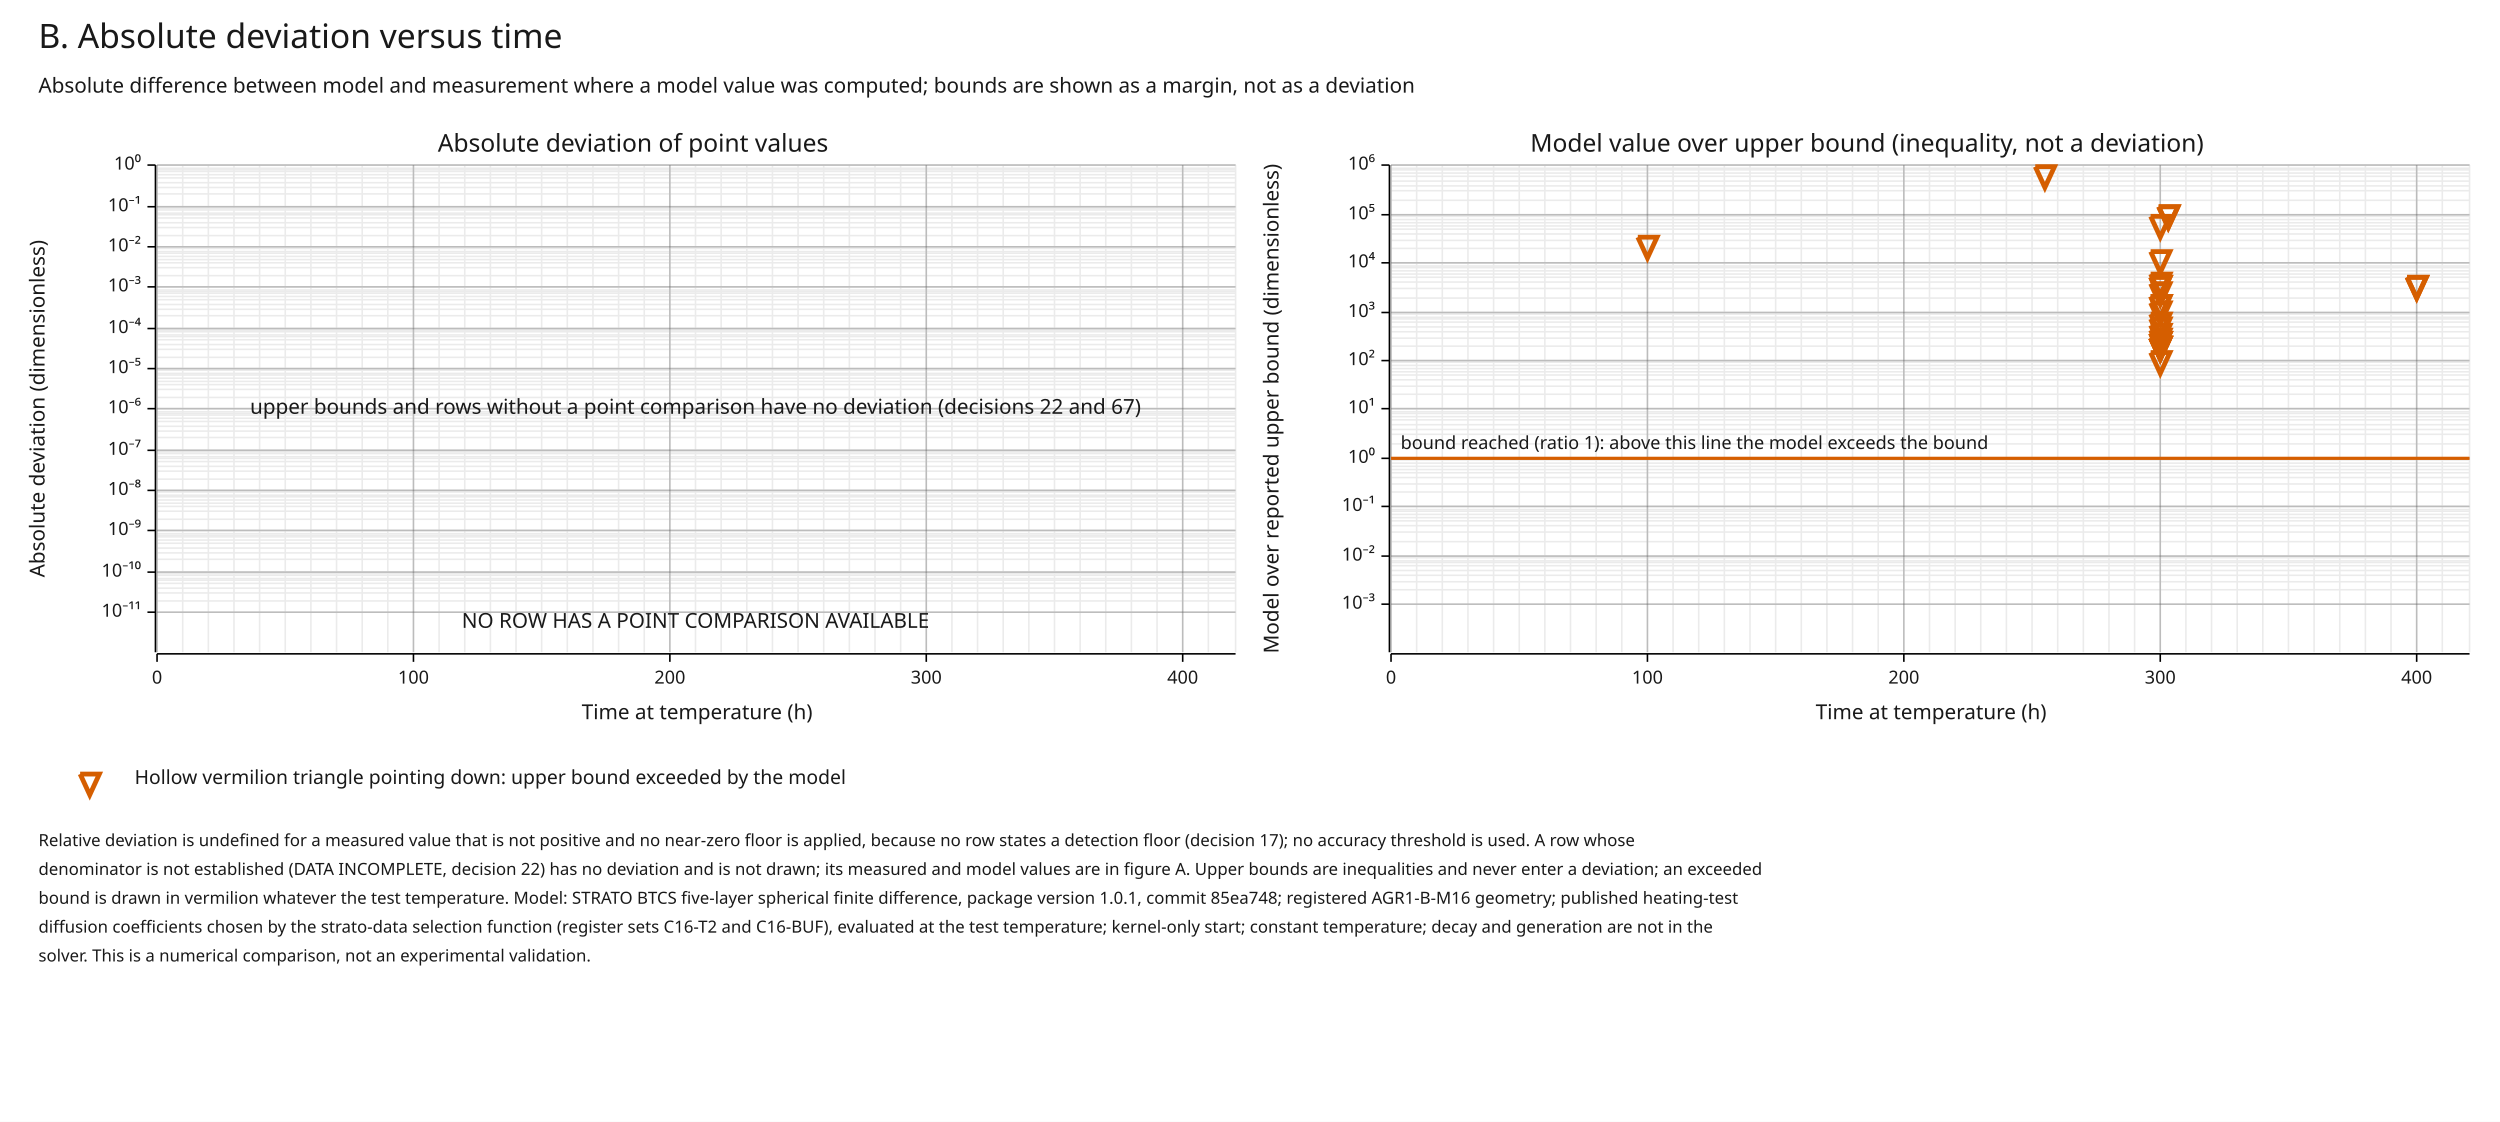
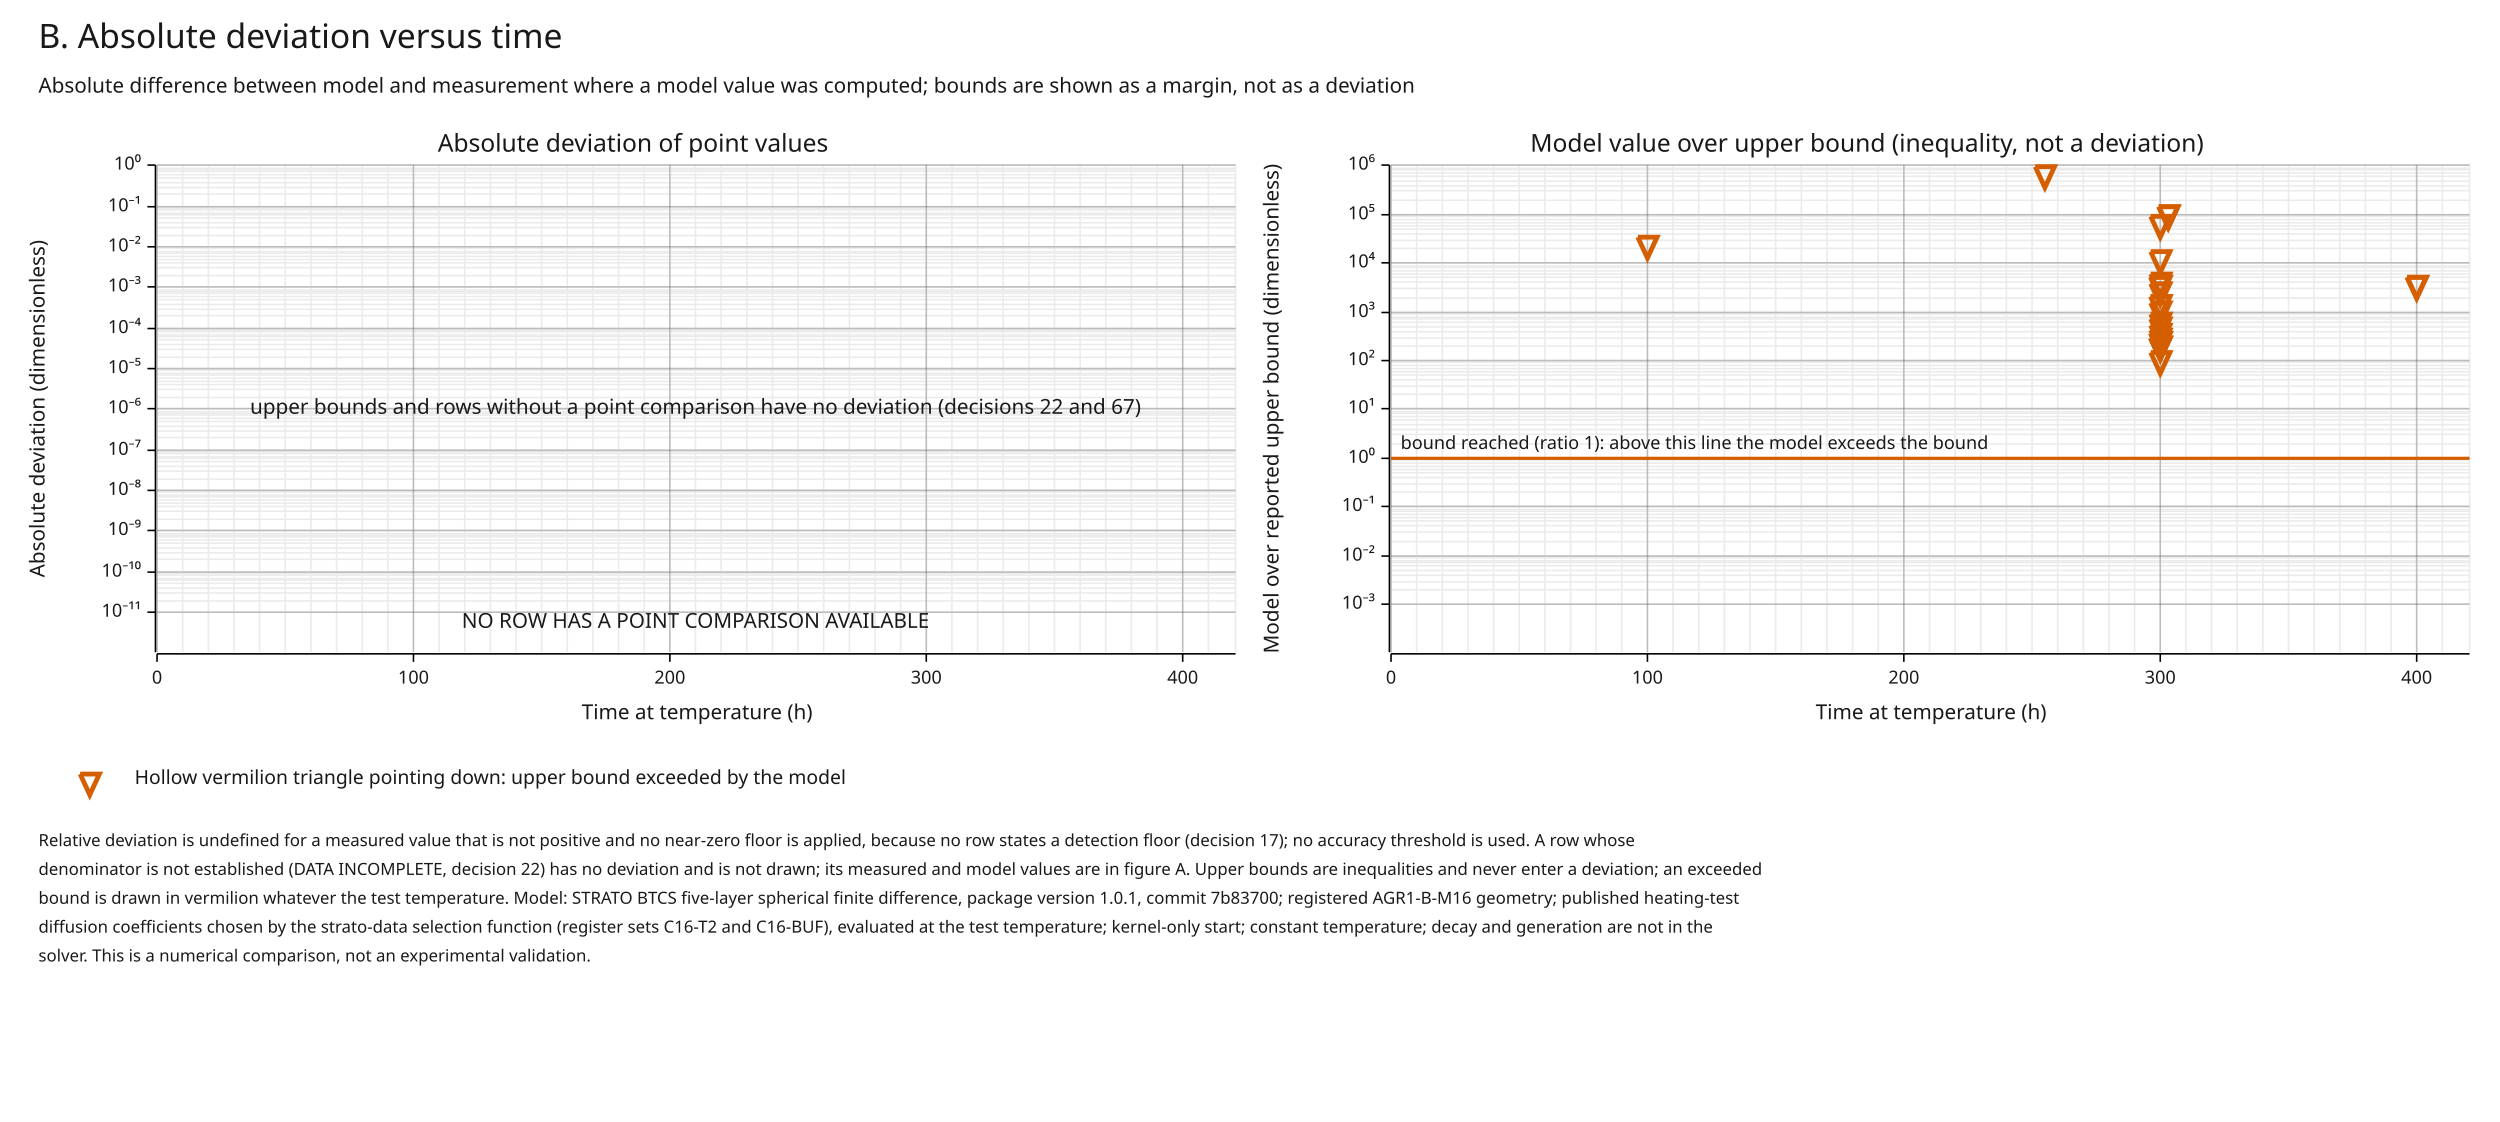
<svg xmlns="http://www.w3.org/2000/svg" width="1560" height="700" viewBox="0 0 1560 700">
  <rect x="0" y="0" width="1560" height="700" opacity="1" fill="#FFFFFF" stroke="none" />
  <text x="24" y="14" dy="0.76em" text-anchor="start" font-family="sans-serif" font-size="20.968" opacity="1" fill="#191919">
B. Absolute deviation versus time
</text>
  <text x="24" y="48" dy="0.76em" text-anchor="start" font-family="sans-serif" font-size="12.903" opacity="1" fill="#191919">
Absolute difference between model and measurement where a model value was computed; bounds are shown as a margin, not as a deviation
</text>
  <text x="395" y="83" dy="0.76em" text-anchor="middle" font-family="sans-serif" font-size="15.323" opacity="1" fill="#191919">
Absolute deviation of point values
</text>
  <line opacity="1" stroke="#EBEBEB" stroke-width="1" x1="98" y1="407" x2="98" y2="103" />
  <line opacity="1" stroke="#EBEBEB" stroke-width="1" x1="114" y1="407" x2="114" y2="103" />
  <line opacity="1" stroke="#EBEBEB" stroke-width="1" x1="130" y1="407" x2="130" y2="103" />
  <line opacity="1" stroke="#EBEBEB" stroke-width="1" x1="146" y1="407" x2="146" y2="103" />
  <line opacity="1" stroke="#EBEBEB" stroke-width="1" x1="162" y1="407" x2="162" y2="103" />
  <line opacity="1" stroke="#EBEBEB" stroke-width="1" x1="178" y1="407" x2="178" y2="103" />
  <line opacity="1" stroke="#EBEBEB" stroke-width="1" x1="194" y1="407" x2="194" y2="103" />
  <line opacity="1" stroke="#EBEBEB" stroke-width="1" x1="210" y1="407" x2="210" y2="103" />
  <line opacity="1" stroke="#EBEBEB" stroke-width="1" x1="226" y1="407" x2="226" y2="103" />
  <line opacity="1" stroke="#EBEBEB" stroke-width="1" x1="242" y1="407" x2="242" y2="103" />
  <line opacity="1" stroke="#EBEBEB" stroke-width="1" x1="258" y1="407" x2="258" y2="103" />
  <line opacity="1" stroke="#EBEBEB" stroke-width="1" x1="274" y1="407" x2="274" y2="103" />
  <line opacity="1" stroke="#EBEBEB" stroke-width="1" x1="290" y1="407" x2="290" y2="103" />
  <line opacity="1" stroke="#EBEBEB" stroke-width="1" x1="306" y1="407" x2="306" y2="103" />
  <line opacity="1" stroke="#EBEBEB" stroke-width="1" x1="322" y1="407" x2="322" y2="103" />
  <line opacity="1" stroke="#EBEBEB" stroke-width="1" x1="338" y1="407" x2="338" y2="103" />
  <line opacity="1" stroke="#EBEBEB" stroke-width="1" x1="354" y1="407" x2="354" y2="103" />
  <line opacity="1" stroke="#EBEBEB" stroke-width="1" x1="370" y1="407" x2="370" y2="103" />
  <line opacity="1" stroke="#EBEBEB" stroke-width="1" x1="386" y1="407" x2="386" y2="103" />
  <line opacity="1" stroke="#EBEBEB" stroke-width="1" x1="402" y1="407" x2="402" y2="103" />
  <line opacity="1" stroke="#EBEBEB" stroke-width="1" x1="418" y1="407" x2="418" y2="103" />
  <line opacity="1" stroke="#EBEBEB" stroke-width="1" x1="434" y1="407" x2="434" y2="103" />
  <line opacity="1" stroke="#EBEBEB" stroke-width="1" x1="450" y1="407" x2="450" y2="103" />
  <line opacity="1" stroke="#EBEBEB" stroke-width="1" x1="466" y1="407" x2="466" y2="103" />
  <line opacity="1" stroke="#EBEBEB" stroke-width="1" x1="482" y1="407" x2="482" y2="103" />
  <line opacity="1" stroke="#EBEBEB" stroke-width="1" x1="498" y1="407" x2="498" y2="103" />
  <line opacity="1" stroke="#EBEBEB" stroke-width="1" x1="514" y1="407" x2="514" y2="103" />
  <line opacity="1" stroke="#EBEBEB" stroke-width="1" x1="530" y1="407" x2="530" y2="103" />
  <line opacity="1" stroke="#EBEBEB" stroke-width="1" x1="546" y1="407" x2="546" y2="103" />
  <line opacity="1" stroke="#EBEBEB" stroke-width="1" x1="562" y1="407" x2="562" y2="103" />
  <line opacity="1" stroke="#EBEBEB" stroke-width="1" x1="578" y1="407" x2="578" y2="103" />
  <line opacity="1" stroke="#EBEBEB" stroke-width="1" x1="594" y1="407" x2="594" y2="103" />
  <line opacity="1" stroke="#EBEBEB" stroke-width="1" x1="610" y1="407" x2="610" y2="103" />
  <line opacity="1" stroke="#EBEBEB" stroke-width="1" x1="626" y1="407" x2="626" y2="103" />
  <line opacity="1" stroke="#EBEBEB" stroke-width="1" x1="642" y1="407" x2="642" y2="103" />
  <line opacity="1" stroke="#EBEBEB" stroke-width="1" x1="658" y1="407" x2="658" y2="103" />
  <line opacity="1" stroke="#EBEBEB" stroke-width="1" x1="674" y1="407" x2="674" y2="103" />
  <line opacity="1" stroke="#EBEBEB" stroke-width="1" x1="690" y1="407" x2="690" y2="103" />
  <line opacity="1" stroke="#EBEBEB" stroke-width="1" x1="706" y1="407" x2="706" y2="103" />
  <line opacity="1" stroke="#EBEBEB" stroke-width="1" x1="722" y1="407" x2="722" y2="103" />
  <line opacity="1" stroke="#EBEBEB" stroke-width="1" x1="738" y1="407" x2="738" y2="103" />
  <line opacity="1" stroke="#EBEBEB" stroke-width="1" x1="754" y1="407" x2="754" y2="103" />
  <line opacity="1" stroke="#EBEBEB" stroke-width="1" x1="771" y1="407" x2="771" y2="103" />
  <line opacity="1" stroke="#EBEBEB" stroke-width="1" x1="98" y1="382" x2="771" y2="382" />
  <line opacity="1" stroke="#EBEBEB" stroke-width="1" x1="98" y1="375" x2="771" y2="375" />
  <line opacity="1" stroke="#EBEBEB" stroke-width="1" x1="98" y1="370" x2="771" y2="370" />
  <line opacity="1" stroke="#EBEBEB" stroke-width="1" x1="98" y1="367" x2="771" y2="367" />
  <line opacity="1" stroke="#EBEBEB" stroke-width="1" x1="98" y1="364" x2="771" y2="364" />
  <line opacity="1" stroke="#EBEBEB" stroke-width="1" x1="98" y1="362" x2="771" y2="362" />
  <line opacity="1" stroke="#EBEBEB" stroke-width="1" x1="98" y1="361" x2="771" y2="361" />
  <line opacity="1" stroke="#EBEBEB" stroke-width="1" x1="98" y1="359" x2="771" y2="359" />
  <line opacity="1" stroke="#EBEBEB" stroke-width="1" x1="98" y1="358" x2="771" y2="358" />
  <line opacity="1" stroke="#EBEBEB" stroke-width="1" x1="98" y1="357" x2="771" y2="357" />
  <line opacity="1" stroke="#EBEBEB" stroke-width="1" x1="98" y1="357" x2="771" y2="357" />
  <line opacity="1" stroke="#EBEBEB" stroke-width="1" x1="98" y1="349" x2="771" y2="349" />
  <line opacity="1" stroke="#EBEBEB" stroke-width="1" x1="98" y1="345" x2="771" y2="345" />
  <line opacity="1" stroke="#EBEBEB" stroke-width="1" x1="98" y1="342" x2="771" y2="342" />
  <line opacity="1" stroke="#EBEBEB" stroke-width="1" x1="98" y1="339" x2="771" y2="339" />
  <line opacity="1" stroke="#EBEBEB" stroke-width="1" x1="98" y1="337" x2="771" y2="337" />
  <line opacity="1" stroke="#EBEBEB" stroke-width="1" x1="98" y1="335" x2="771" y2="335" />
  <line opacity="1" stroke="#EBEBEB" stroke-width="1" x1="98" y1="334" x2="771" y2="334" />
  <line opacity="1" stroke="#EBEBEB" stroke-width="1" x1="98" y1="333" x2="771" y2="333" />
  <line opacity="1" stroke="#EBEBEB" stroke-width="1" x1="98" y1="331" x2="771" y2="331" />
  <line opacity="1" stroke="#EBEBEB" stroke-width="1" x1="98" y1="331" x2="771" y2="331" />
  <line opacity="1" stroke="#EBEBEB" stroke-width="1" x1="98" y1="324" x2="771" y2="324" />
  <line opacity="1" stroke="#EBEBEB" stroke-width="1" x1="98" y1="319" x2="771" y2="319" />
  <line opacity="1" stroke="#EBEBEB" stroke-width="1" x1="98" y1="316" x2="771" y2="316" />
  <line opacity="1" stroke="#EBEBEB" stroke-width="1" x1="98" y1="314" x2="771" y2="314" />
  <line opacity="1" stroke="#EBEBEB" stroke-width="1" x1="98" y1="312" x2="771" y2="312" />
  <line opacity="1" stroke="#EBEBEB" stroke-width="1" x1="98" y1="310" x2="771" y2="310" />
  <line opacity="1" stroke="#EBEBEB" stroke-width="1" x1="98" y1="309" x2="771" y2="309" />
  <line opacity="1" stroke="#EBEBEB" stroke-width="1" x1="98" y1="307" x2="771" y2="307" />
  <line opacity="1" stroke="#EBEBEB" stroke-width="1" x1="98" y1="306" x2="771" y2="306" />
  <line opacity="1" stroke="#EBEBEB" stroke-width="1" x1="98" y1="306" x2="771" y2="306" />
  <line opacity="1" stroke="#EBEBEB" stroke-width="1" x1="98" y1="299" x2="771" y2="299" />
  <line opacity="1" stroke="#EBEBEB" stroke-width="1" x1="98" y1="294" x2="771" y2="294" />
  <line opacity="1" stroke="#EBEBEB" stroke-width="1" x1="98" y1="291" x2="771" y2="291" />
  <line opacity="1" stroke="#EBEBEB" stroke-width="1" x1="98" y1="288" x2="771" y2="288" />
  <line opacity="1" stroke="#EBEBEB" stroke-width="1" x1="98" y1="286" x2="771" y2="286" />
  <line opacity="1" stroke="#EBEBEB" stroke-width="1" x1="98" y1="285" x2="771" y2="285" />
  <line opacity="1" stroke="#EBEBEB" stroke-width="1" x1="98" y1="283" x2="771" y2="283" />
  <line opacity="1" stroke="#EBEBEB" stroke-width="1" x1="98" y1="282" x2="771" y2="282" />
  <line opacity="1" stroke="#EBEBEB" stroke-width="1" x1="98" y1="281" x2="771" y2="281" />
  <line opacity="1" stroke="#EBEBEB" stroke-width="1" x1="98" y1="281" x2="771" y2="281" />
  <line opacity="1" stroke="#EBEBEB" stroke-width="1" x1="98" y1="273" x2="771" y2="273" />
  <line opacity="1" stroke="#EBEBEB" stroke-width="1" x1="98" y1="269" x2="771" y2="269" />
  <line opacity="1" stroke="#EBEBEB" stroke-width="1" x1="98" y1="266" x2="771" y2="266" />
  <line opacity="1" stroke="#EBEBEB" stroke-width="1" x1="98" y1="263" x2="771" y2="263" />
  <line opacity="1" stroke="#EBEBEB" stroke-width="1" x1="98" y1="261" x2="771" y2="261" />
  <line opacity="1" stroke="#EBEBEB" stroke-width="1" x1="98" y1="259" x2="771" y2="259" />
  <line opacity="1" stroke="#EBEBEB" stroke-width="1" x1="98" y1="258" x2="771" y2="258" />
  <line opacity="1" stroke="#EBEBEB" stroke-width="1" x1="98" y1="257" x2="771" y2="257" />
  <line opacity="1" stroke="#EBEBEB" stroke-width="1" x1="98" y1="255" x2="771" y2="255" />
  <line opacity="1" stroke="#EBEBEB" stroke-width="1" x1="98" y1="255" x2="771" y2="255" />
  <line opacity="1" stroke="#EBEBEB" stroke-width="1" x1="98" y1="248" x2="771" y2="248" />
  <line opacity="1" stroke="#EBEBEB" stroke-width="1" x1="98" y1="243" x2="771" y2="243" />
  <line opacity="1" stroke="#EBEBEB" stroke-width="1" x1="98" y1="240" x2="771" y2="240" />
  <line opacity="1" stroke="#EBEBEB" stroke-width="1" x1="98" y1="238" x2="771" y2="238" />
  <line opacity="1" stroke="#EBEBEB" stroke-width="1" x1="98" y1="236" x2="771" y2="236" />
  <line opacity="1" stroke="#EBEBEB" stroke-width="1" x1="98" y1="234" x2="771" y2="234" />
  <line opacity="1" stroke="#EBEBEB" stroke-width="1" x1="98" y1="233" x2="771" y2="233" />
  <line opacity="1" stroke="#EBEBEB" stroke-width="1" x1="98" y1="231" x2="771" y2="231" />
  <line opacity="1" stroke="#EBEBEB" stroke-width="1" x1="98" y1="230" x2="771" y2="230" />
  <line opacity="1" stroke="#EBEBEB" stroke-width="1" x1="98" y1="230" x2="771" y2="230" />
  <line opacity="1" stroke="#EBEBEB" stroke-width="1" x1="98" y1="223" x2="771" y2="223" />
  <line opacity="1" stroke="#EBEBEB" stroke-width="1" x1="98" y1="218" x2="771" y2="218" />
  <line opacity="1" stroke="#EBEBEB" stroke-width="1" x1="98" y1="215" x2="771" y2="215" />
  <line opacity="1" stroke="#EBEBEB" stroke-width="1" x1="98" y1="212" x2="771" y2="212" />
  <line opacity="1" stroke="#EBEBEB" stroke-width="1" x1="98" y1="210" x2="771" y2="210" />
  <line opacity="1" stroke="#EBEBEB" stroke-width="1" x1="98" y1="209" x2="771" y2="209" />
  <line opacity="1" stroke="#EBEBEB" stroke-width="1" x1="98" y1="207" x2="771" y2="207" />
  <line opacity="1" stroke="#EBEBEB" stroke-width="1" x1="98" y1="206" x2="771" y2="206" />
  <line opacity="1" stroke="#EBEBEB" stroke-width="1" x1="98" y1="205" x2="771" y2="205" />
  <line opacity="1" stroke="#EBEBEB" stroke-width="1" x1="98" y1="205" x2="771" y2="205" />
  <line opacity="1" stroke="#EBEBEB" stroke-width="1" x1="98" y1="197" x2="771" y2="197" />
  <line opacity="1" stroke="#EBEBEB" stroke-width="1" x1="98" y1="193" x2="771" y2="193" />
  <line opacity="1" stroke="#EBEBEB" stroke-width="1" x1="98" y1="190" x2="771" y2="190" />
  <line opacity="1" stroke="#EBEBEB" stroke-width="1" x1="98" y1="187" x2="771" y2="187" />
  <line opacity="1" stroke="#EBEBEB" stroke-width="1" x1="98" y1="185" x2="771" y2="185" />
  <line opacity="1" stroke="#EBEBEB" stroke-width="1" x1="98" y1="183" x2="771" y2="183" />
  <line opacity="1" stroke="#EBEBEB" stroke-width="1" x1="98" y1="182" x2="771" y2="182" />
  <line opacity="1" stroke="#EBEBEB" stroke-width="1" x1="98" y1="181" x2="771" y2="181" />
  <line opacity="1" stroke="#EBEBEB" stroke-width="1" x1="98" y1="179" x2="771" y2="179" />
  <line opacity="1" stroke="#EBEBEB" stroke-width="1" x1="98" y1="179" x2="771" y2="179" />
  <line opacity="1" stroke="#EBEBEB" stroke-width="1" x1="98" y1="172" x2="771" y2="172" />
  <line opacity="1" stroke="#EBEBEB" stroke-width="1" x1="98" y1="167" x2="771" y2="167" />
  <line opacity="1" stroke="#EBEBEB" stroke-width="1" x1="98" y1="164" x2="771" y2="164" />
  <line opacity="1" stroke="#EBEBEB" stroke-width="1" x1="98" y1="162" x2="771" y2="162" />
  <line opacity="1" stroke="#EBEBEB" stroke-width="1" x1="98" y1="160" x2="771" y2="160" />
  <line opacity="1" stroke="#EBEBEB" stroke-width="1" x1="98" y1="158" x2="771" y2="158" />
  <line opacity="1" stroke="#EBEBEB" stroke-width="1" x1="98" y1="157" x2="771" y2="157" />
  <line opacity="1" stroke="#EBEBEB" stroke-width="1" x1="98" y1="155" x2="771" y2="155" />
  <line opacity="1" stroke="#EBEBEB" stroke-width="1" x1="98" y1="154" x2="771" y2="154" />
  <line opacity="1" stroke="#EBEBEB" stroke-width="1" x1="98" y1="154" x2="771" y2="154" />
  <line opacity="1" stroke="#EBEBEB" stroke-width="1" x1="98" y1="147" x2="771" y2="147" />
  <line opacity="1" stroke="#EBEBEB" stroke-width="1" x1="98" y1="142" x2="771" y2="142" />
  <line opacity="1" stroke="#EBEBEB" stroke-width="1" x1="98" y1="139" x2="771" y2="139" />
  <line opacity="1" stroke="#EBEBEB" stroke-width="1" x1="98" y1="136" x2="771" y2="136" />
  <line opacity="1" stroke="#EBEBEB" stroke-width="1" x1="98" y1="134" x2="771" y2="134" />
  <line opacity="1" stroke="#EBEBEB" stroke-width="1" x1="98" y1="133" x2="771" y2="133" />
  <line opacity="1" stroke="#EBEBEB" stroke-width="1" x1="98" y1="131" x2="771" y2="131" />
  <line opacity="1" stroke="#EBEBEB" stroke-width="1" x1="98" y1="130" x2="771" y2="130" />
  <line opacity="1" stroke="#EBEBEB" stroke-width="1" x1="98" y1="129" x2="771" y2="129" />
  <line opacity="1" stroke="#EBEBEB" stroke-width="1" x1="98" y1="129" x2="771" y2="129" />
  <line opacity="1" stroke="#EBEBEB" stroke-width="1" x1="98" y1="121" x2="771" y2="121" />
  <line opacity="1" stroke="#EBEBEB" stroke-width="1" x1="98" y1="117" x2="771" y2="117" />
  <line opacity="1" stroke="#EBEBEB" stroke-width="1" x1="98" y1="114" x2="771" y2="114" />
  <line opacity="1" stroke="#EBEBEB" stroke-width="1" x1="98" y1="111" x2="771" y2="111" />
  <line opacity="1" stroke="#EBEBEB" stroke-width="1" x1="98" y1="109" x2="771" y2="109" />
  <line opacity="1" stroke="#EBEBEB" stroke-width="1" x1="98" y1="107" x2="771" y2="107" />
  <line opacity="1" stroke="#EBEBEB" stroke-width="1" x1="98" y1="106" x2="771" y2="106" />
  <line opacity="1" stroke="#EBEBEB" stroke-width="1" x1="98" y1="105" x2="771" y2="105" />
  <line opacity="1" stroke="#EBEBEB" stroke-width="1" x1="98" y1="103" x2="771" y2="103" />
  <line opacity="1" stroke="#EBEBEB" stroke-width="1" x1="98" y1="103" x2="771" y2="103" />
  <text x="18" y="255" dy="0.76em" text-anchor="middle" font-family="sans-serif" font-size="12.903" opacity="1" fill="#191919" transform="rotate(270, 18, 255)">
Absolute deviation (dimensionless)
</text>
  <text x="435" y="452" dy="-0.5ex" text-anchor="middle" font-family="sans-serif" font-size="12.903" opacity="1" fill="#191919">
Time at temperature (h)
</text>
  <line opacity="0.2" stroke="#000000" stroke-width="1" x1="98" y1="407" x2="98" y2="103" />
  <line opacity="0.2" stroke="#000000" stroke-width="1" x1="258" y1="407" x2="258" y2="103" />
  <line opacity="0.2" stroke="#000000" stroke-width="1" x1="418" y1="407" x2="418" y2="103" />
  <line opacity="0.2" stroke="#000000" stroke-width="1" x1="578" y1="407" x2="578" y2="103" />
  <line opacity="0.2" stroke="#000000" stroke-width="1" x1="738" y1="407" x2="738" y2="103" />
  <line opacity="0.2" stroke="#000000" stroke-width="1" x1="98" y1="382" x2="771" y2="382" />
  <line opacity="0.2" stroke="#000000" stroke-width="1" x1="98" y1="357" x2="771" y2="357" />
  <line opacity="0.2" stroke="#000000" stroke-width="1" x1="98" y1="331" x2="771" y2="331" />
  <line opacity="0.2" stroke="#000000" stroke-width="1" x1="98" y1="306" x2="771" y2="306" />
  <line opacity="0.2" stroke="#000000" stroke-width="1" x1="98" y1="281" x2="771" y2="281" />
  <line opacity="0.2" stroke="#000000" stroke-width="1" x1="98" y1="255" x2="771" y2="255" />
  <line opacity="0.2" stroke="#000000" stroke-width="1" x1="98" y1="230" x2="771" y2="230" />
  <line opacity="0.2" stroke="#000000" stroke-width="1" x1="98" y1="205" x2="771" y2="205" />
  <line opacity="0.2" stroke="#000000" stroke-width="1" x1="98" y1="179" x2="771" y2="179" />
  <line opacity="0.2" stroke="#000000" stroke-width="1" x1="98" y1="154" x2="771" y2="154" />
  <line opacity="0.2" stroke="#000000" stroke-width="1" x1="98" y1="129" x2="771" y2="129" />
  <line opacity="0.2" stroke="#000000" stroke-width="1" x1="98" y1="103" x2="771" y2="103" />
  <polyline fill="none" opacity="1" stroke="#000000" stroke-width="1" points="97,103 97,407 " />
  <text x="88" y="382" dy="0.5ex" text-anchor="end" font-family="sans-serif" font-size="11.29" opacity="1" fill="#191919">
10⁻¹¹
</text>
  <polyline fill="none" opacity="1" stroke="#000000" stroke-width="1" points="92,382 97,382 " />
  <text x="88" y="357" dy="0.5ex" text-anchor="end" font-family="sans-serif" font-size="11.29" opacity="1" fill="#191919">
10⁻¹⁰
</text>
  <polyline fill="none" opacity="1" stroke="#000000" stroke-width="1" points="92,357 97,357 " />
  <text x="88" y="331" dy="0.5ex" text-anchor="end" font-family="sans-serif" font-size="11.29" opacity="1" fill="#191919">
10⁻⁹
</text>
  <polyline fill="none" opacity="1" stroke="#000000" stroke-width="1" points="92,331 97,331 " />
  <text x="88" y="306" dy="0.5ex" text-anchor="end" font-family="sans-serif" font-size="11.29" opacity="1" fill="#191919">
10⁻⁸
</text>
  <polyline fill="none" opacity="1" stroke="#000000" stroke-width="1" points="92,306 97,306 " />
  <text x="88" y="281" dy="0.5ex" text-anchor="end" font-family="sans-serif" font-size="11.29" opacity="1" fill="#191919">
10⁻⁷
</text>
  <polyline fill="none" opacity="1" stroke="#000000" stroke-width="1" points="92,281 97,281 " />
  <text x="88" y="255" dy="0.5ex" text-anchor="end" font-family="sans-serif" font-size="11.29" opacity="1" fill="#191919">
10⁻⁶
</text>
  <polyline fill="none" opacity="1" stroke="#000000" stroke-width="1" points="92,255 97,255 " />
  <text x="88" y="230" dy="0.5ex" text-anchor="end" font-family="sans-serif" font-size="11.29" opacity="1" fill="#191919">
10⁻⁵
</text>
  <polyline fill="none" opacity="1" stroke="#000000" stroke-width="1" points="92,230 97,230 " />
  <text x="88" y="205" dy="0.5ex" text-anchor="end" font-family="sans-serif" font-size="11.29" opacity="1" fill="#191919">
10⁻⁴
</text>
  <polyline fill="none" opacity="1" stroke="#000000" stroke-width="1" points="92,205 97,205 " />
  <text x="88" y="179" dy="0.5ex" text-anchor="end" font-family="sans-serif" font-size="11.29" opacity="1" fill="#191919">
10⁻³
</text>
  <polyline fill="none" opacity="1" stroke="#000000" stroke-width="1" points="92,179 97,179 " />
  <text x="88" y="154" dy="0.5ex" text-anchor="end" font-family="sans-serif" font-size="11.29" opacity="1" fill="#191919">
10⁻²
</text>
  <polyline fill="none" opacity="1" stroke="#000000" stroke-width="1" points="92,154 97,154 " />
  <text x="88" y="129" dy="0.5ex" text-anchor="end" font-family="sans-serif" font-size="11.29" opacity="1" fill="#191919">
10⁻¹
</text>
  <polyline fill="none" opacity="1" stroke="#000000" stroke-width="1" points="92,129 97,129 " />
  <text x="88" y="103" dy="0.5ex" text-anchor="end" font-family="sans-serif" font-size="11.29" opacity="1" fill="#191919">
10⁰
</text>
  <polyline fill="none" opacity="1" stroke="#000000" stroke-width="1" points="92,103 97,103 " />
  <polyline fill="none" opacity="1" stroke="#000000" stroke-width="1" points="98,408 771,408 " />
  <text x="98" y="418" dy="0.76em" text-anchor="middle" font-family="sans-serif" font-size="11.29" opacity="1" fill="#191919">
0
</text>
  <polyline fill="none" opacity="1" stroke="#000000" stroke-width="1" points="98,408 98,413 " />
  <text x="258" y="418" dy="0.76em" text-anchor="middle" font-family="sans-serif" font-size="11.29" opacity="1" fill="#191919">
100
</text>
  <polyline fill="none" opacity="1" stroke="#000000" stroke-width="1" points="258,408 258,413 " />
  <text x="418" y="418" dy="0.76em" text-anchor="middle" font-family="sans-serif" font-size="11.29" opacity="1" fill="#191919">
200
</text>
  <polyline fill="none" opacity="1" stroke="#000000" stroke-width="1" points="418,408 418,413 " />
  <text x="578" y="418" dy="0.76em" text-anchor="middle" font-family="sans-serif" font-size="11.29" opacity="1" fill="#191919">
300
</text>
  <polyline fill="none" opacity="1" stroke="#000000" stroke-width="1" points="578,408 578,413 " />
  <text x="738" y="418" dy="0.76em" text-anchor="middle" font-family="sans-serif" font-size="11.29" opacity="1" fill="#191919">
400
</text>
  <polyline fill="none" opacity="1" stroke="#000000" stroke-width="1" points="738,408 738,413 " />
  <text x="434" y="395" dy="-0.5ex" text-anchor="middle" font-family="sans-serif" font-size="12.903" opacity="1" fill="#191919">
NO ROW HAS A POINT COMPARISON AVAILABLE
</text>
  <text x="434" y="255" dy="0.5ex" text-anchor="middle" font-family="sans-serif" font-size="12.903" opacity="1" fill="#191919">
upper bounds and rows without a point comparison have no deviation (decisions 22 and 67)
</text>
  <text x="1165" y="83" dy="0.76em" text-anchor="middle" font-family="sans-serif" font-size="15.323" opacity="1" fill="#191919">
Model value over upper bound (inequality, not a deviation)
</text>
  <line opacity="1" stroke="#EBEBEB" stroke-width="1" x1="868" y1="407" x2="868" y2="103" />
  <line opacity="1" stroke="#EBEBEB" stroke-width="1" x1="884" y1="407" x2="884" y2="103" />
  <line opacity="1" stroke="#EBEBEB" stroke-width="1" x1="900" y1="407" x2="900" y2="103" />
  <line opacity="1" stroke="#EBEBEB" stroke-width="1" x1="916" y1="407" x2="916" y2="103" />
  <line opacity="1" stroke="#EBEBEB" stroke-width="1" x1="932" y1="407" x2="932" y2="103" />
  <line opacity="1" stroke="#EBEBEB" stroke-width="1" x1="948" y1="407" x2="948" y2="103" />
  <line opacity="1" stroke="#EBEBEB" stroke-width="1" x1="964" y1="407" x2="964" y2="103" />
  <line opacity="1" stroke="#EBEBEB" stroke-width="1" x1="980" y1="407" x2="980" y2="103" />
  <line opacity="1" stroke="#EBEBEB" stroke-width="1" x1="996" y1="407" x2="996" y2="103" />
  <line opacity="1" stroke="#EBEBEB" stroke-width="1" x1="1012" y1="407" x2="1012" y2="103" />
  <line opacity="1" stroke="#EBEBEB" stroke-width="1" x1="1028" y1="407" x2="1028" y2="103" />
  <line opacity="1" stroke="#EBEBEB" stroke-width="1" x1="1044" y1="407" x2="1044" y2="103" />
  <line opacity="1" stroke="#EBEBEB" stroke-width="1" x1="1060" y1="407" x2="1060" y2="103" />
  <line opacity="1" stroke="#EBEBEB" stroke-width="1" x1="1076" y1="407" x2="1076" y2="103" />
  <line opacity="1" stroke="#EBEBEB" stroke-width="1" x1="1092" y1="407" x2="1092" y2="103" />
  <line opacity="1" stroke="#EBEBEB" stroke-width="1" x1="1108" y1="407" x2="1108" y2="103" />
  <line opacity="1" stroke="#EBEBEB" stroke-width="1" x1="1124" y1="407" x2="1124" y2="103" />
  <line opacity="1" stroke="#EBEBEB" stroke-width="1" x1="1140" y1="407" x2="1140" y2="103" />
  <line opacity="1" stroke="#EBEBEB" stroke-width="1" x1="1156" y1="407" x2="1156" y2="103" />
  <line opacity="1" stroke="#EBEBEB" stroke-width="1" x1="1172" y1="407" x2="1172" y2="103" />
  <line opacity="1" stroke="#EBEBEB" stroke-width="1" x1="1188" y1="407" x2="1188" y2="103" />
  <line opacity="1" stroke="#EBEBEB" stroke-width="1" x1="1204" y1="407" x2="1204" y2="103" />
  <line opacity="1" stroke="#EBEBEB" stroke-width="1" x1="1220" y1="407" x2="1220" y2="103" />
  <line opacity="1" stroke="#EBEBEB" stroke-width="1" x1="1236" y1="407" x2="1236" y2="103" />
  <line opacity="1" stroke="#EBEBEB" stroke-width="1" x1="1252" y1="407" x2="1252" y2="103" />
  <line opacity="1" stroke="#EBEBEB" stroke-width="1" x1="1268" y1="407" x2="1268" y2="103" />
  <line opacity="1" stroke="#EBEBEB" stroke-width="1" x1="1284" y1="407" x2="1284" y2="103" />
  <line opacity="1" stroke="#EBEBEB" stroke-width="1" x1="1300" y1="407" x2="1300" y2="103" />
  <line opacity="1" stroke="#EBEBEB" stroke-width="1" x1="1316" y1="407" x2="1316" y2="103" />
  <line opacity="1" stroke="#EBEBEB" stroke-width="1" x1="1332" y1="407" x2="1332" y2="103" />
  <line opacity="1" stroke="#EBEBEB" stroke-width="1" x1="1348" y1="407" x2="1348" y2="103" />
  <line opacity="1" stroke="#EBEBEB" stroke-width="1" x1="1364" y1="407" x2="1364" y2="103" />
  <line opacity="1" stroke="#EBEBEB" stroke-width="1" x1="1380" y1="407" x2="1380" y2="103" />
  <line opacity="1" stroke="#EBEBEB" stroke-width="1" x1="1396" y1="407" x2="1396" y2="103" />
  <line opacity="1" stroke="#EBEBEB" stroke-width="1" x1="1412" y1="407" x2="1412" y2="103" />
  <line opacity="1" stroke="#EBEBEB" stroke-width="1" x1="1428" y1="407" x2="1428" y2="103" />
  <line opacity="1" stroke="#EBEBEB" stroke-width="1" x1="1444" y1="407" x2="1444" y2="103" />
  <line opacity="1" stroke="#EBEBEB" stroke-width="1" x1="1460" y1="407" x2="1460" y2="103" />
  <line opacity="1" stroke="#EBEBEB" stroke-width="1" x1="1476" y1="407" x2="1476" y2="103" />
  <line opacity="1" stroke="#EBEBEB" stroke-width="1" x1="1492" y1="407" x2="1492" y2="103" />
  <line opacity="1" stroke="#EBEBEB" stroke-width="1" x1="1508" y1="407" x2="1508" y2="103" />
  <line opacity="1" stroke="#EBEBEB" stroke-width="1" x1="1524" y1="407" x2="1524" y2="103" />
  <line opacity="1" stroke="#EBEBEB" stroke-width="1" x1="1541" y1="407" x2="1541" y2="103" />
  <line opacity="1" stroke="#EBEBEB" stroke-width="1" x1="868" y1="377" x2="1541" y2="377" />
  <line opacity="1" stroke="#EBEBEB" stroke-width="1" x1="868" y1="368" x2="1541" y2="368" />
  <line opacity="1" stroke="#EBEBEB" stroke-width="1" x1="868" y1="363" x2="1541" y2="363" />
  <line opacity="1" stroke="#EBEBEB" stroke-width="1" x1="868" y1="359" x2="1541" y2="359" />
  <line opacity="1" stroke="#EBEBEB" stroke-width="1" x1="868" y1="356" x2="1541" y2="356" />
  <line opacity="1" stroke="#EBEBEB" stroke-width="1" x1="868" y1="353" x2="1541" y2="353" />
  <line opacity="1" stroke="#EBEBEB" stroke-width="1" x1="868" y1="351" x2="1541" y2="351" />
  <line opacity="1" stroke="#EBEBEB" stroke-width="1" x1="868" y1="350" x2="1541" y2="350" />
  <line opacity="1" stroke="#EBEBEB" stroke-width="1" x1="868" y1="348" x2="1541" y2="348" />
  <line opacity="1" stroke="#EBEBEB" stroke-width="1" x1="868" y1="347" x2="1541" y2="347" />
  <line opacity="1" stroke="#EBEBEB" stroke-width="1" x1="868" y1="347" x2="1541" y2="347" />
  <line opacity="1" stroke="#EBEBEB" stroke-width="1" x1="868" y1="338" x2="1541" y2="338" />
  <line opacity="1" stroke="#EBEBEB" stroke-width="1" x1="868" y1="332" x2="1541" y2="332" />
  <line opacity="1" stroke="#EBEBEB" stroke-width="1" x1="868" y1="328" x2="1541" y2="328" />
  <line opacity="1" stroke="#EBEBEB" stroke-width="1" x1="868" y1="325" x2="1541" y2="325" />
  <line opacity="1" stroke="#EBEBEB" stroke-width="1" x1="868" y1="323" x2="1541" y2="323" />
  <line opacity="1" stroke="#EBEBEB" stroke-width="1" x1="868" y1="321" x2="1541" y2="321" />
  <line opacity="1" stroke="#EBEBEB" stroke-width="1" x1="868" y1="319" x2="1541" y2="319" />
  <line opacity="1" stroke="#EBEBEB" stroke-width="1" x1="868" y1="318" x2="1541" y2="318" />
  <line opacity="1" stroke="#EBEBEB" stroke-width="1" x1="868" y1="316" x2="1541" y2="316" />
  <line opacity="1" stroke="#EBEBEB" stroke-width="1" x1="868" y1="316" x2="1541" y2="316" />
  <line opacity="1" stroke="#EBEBEB" stroke-width="1" x1="868" y1="307" x2="1541" y2="307" />
  <line opacity="1" stroke="#EBEBEB" stroke-width="1" x1="868" y1="302" x2="1541" y2="302" />
  <line opacity="1" stroke="#EBEBEB" stroke-width="1" x1="868" y1="298" x2="1541" y2="298" />
  <line opacity="1" stroke="#EBEBEB" stroke-width="1" x1="868" y1="295" x2="1541" y2="295" />
  <line opacity="1" stroke="#EBEBEB" stroke-width="1" x1="868" y1="293" x2="1541" y2="293" />
  <line opacity="1" stroke="#EBEBEB" stroke-width="1" x1="868" y1="291" x2="1541" y2="291" />
  <line opacity="1" stroke="#EBEBEB" stroke-width="1" x1="868" y1="289" x2="1541" y2="289" />
  <line opacity="1" stroke="#EBEBEB" stroke-width="1" x1="868" y1="287" x2="1541" y2="287" />
  <line opacity="1" stroke="#EBEBEB" stroke-width="1" x1="868" y1="286" x2="1541" y2="286" />
  <line opacity="1" stroke="#EBEBEB" stroke-width="1" x1="868" y1="286" x2="1541" y2="286" />
  <line opacity="1" stroke="#EBEBEB" stroke-width="1" x1="868" y1="277" x2="1541" y2="277" />
  <line opacity="1" stroke="#EBEBEB" stroke-width="1" x1="868" y1="271" x2="1541" y2="271" />
  <line opacity="1" stroke="#EBEBEB" stroke-width="1" x1="868" y1="268" x2="1541" y2="268" />
  <line opacity="1" stroke="#EBEBEB" stroke-width="1" x1="868" y1="265" x2="1541" y2="265" />
  <line opacity="1" stroke="#EBEBEB" stroke-width="1" x1="868" y1="262" x2="1541" y2="262" />
  <line opacity="1" stroke="#EBEBEB" stroke-width="1" x1="868" y1="260" x2="1541" y2="260" />
  <line opacity="1" stroke="#EBEBEB" stroke-width="1" x1="868" y1="258" x2="1541" y2="258" />
  <line opacity="1" stroke="#EBEBEB" stroke-width="1" x1="868" y1="257" x2="1541" y2="257" />
  <line opacity="1" stroke="#EBEBEB" stroke-width="1" x1="868" y1="255" x2="1541" y2="255" />
  <line opacity="1" stroke="#EBEBEB" stroke-width="1" x1="868" y1="255" x2="1541" y2="255" />
  <line opacity="1" stroke="#EBEBEB" stroke-width="1" x1="868" y1="246" x2="1541" y2="246" />
  <line opacity="1" stroke="#EBEBEB" stroke-width="1" x1="868" y1="241" x2="1541" y2="241" />
  <line opacity="1" stroke="#EBEBEB" stroke-width="1" x1="868" y1="237" x2="1541" y2="237" />
  <line opacity="1" stroke="#EBEBEB" stroke-width="1" x1="868" y1="234" x2="1541" y2="234" />
  <line opacity="1" stroke="#EBEBEB" stroke-width="1" x1="868" y1="232" x2="1541" y2="232" />
  <line opacity="1" stroke="#EBEBEB" stroke-width="1" x1="868" y1="230" x2="1541" y2="230" />
  <line opacity="1" stroke="#EBEBEB" stroke-width="1" x1="868" y1="228" x2="1541" y2="228" />
  <line opacity="1" stroke="#EBEBEB" stroke-width="1" x1="868" y1="226" x2="1541" y2="226" />
  <line opacity="1" stroke="#EBEBEB" stroke-width="1" x1="868" y1="225" x2="1541" y2="225" />
  <line opacity="1" stroke="#EBEBEB" stroke-width="1" x1="868" y1="225" x2="1541" y2="225" />
  <line opacity="1" stroke="#EBEBEB" stroke-width="1" x1="868" y1="216" x2="1541" y2="216" />
  <line opacity="1" stroke="#EBEBEB" stroke-width="1" x1="868" y1="211" x2="1541" y2="211" />
  <line opacity="1" stroke="#EBEBEB" stroke-width="1" x1="868" y1="207" x2="1541" y2="207" />
  <line opacity="1" stroke="#EBEBEB" stroke-width="1" x1="868" y1="204" x2="1541" y2="204" />
  <line opacity="1" stroke="#EBEBEB" stroke-width="1" x1="868" y1="201" x2="1541" y2="201" />
  <line opacity="1" stroke="#EBEBEB" stroke-width="1" x1="868" y1="199" x2="1541" y2="199" />
  <line opacity="1" stroke="#EBEBEB" stroke-width="1" x1="868" y1="198" x2="1541" y2="198" />
  <line opacity="1" stroke="#EBEBEB" stroke-width="1" x1="868" y1="196" x2="1541" y2="196" />
  <line opacity="1" stroke="#EBEBEB" stroke-width="1" x1="868" y1="195" x2="1541" y2="195" />
  <line opacity="1" stroke="#EBEBEB" stroke-width="1" x1="868" y1="195" x2="1541" y2="195" />
  <line opacity="1" stroke="#EBEBEB" stroke-width="1" x1="868" y1="186" x2="1541" y2="186" />
  <line opacity="1" stroke="#EBEBEB" stroke-width="1" x1="868" y1="180" x2="1541" y2="180" />
  <line opacity="1" stroke="#EBEBEB" stroke-width="1" x1="868" y1="176" x2="1541" y2="176" />
  <line opacity="1" stroke="#EBEBEB" stroke-width="1" x1="868" y1="173" x2="1541" y2="173" />
  <line opacity="1" stroke="#EBEBEB" stroke-width="1" x1="868" y1="171" x2="1541" y2="171" />
  <line opacity="1" stroke="#EBEBEB" stroke-width="1" x1="868" y1="169" x2="1541" y2="169" />
  <line opacity="1" stroke="#EBEBEB" stroke-width="1" x1="868" y1="167" x2="1541" y2="167" />
  <line opacity="1" stroke="#EBEBEB" stroke-width="1" x1="868" y1="166" x2="1541" y2="166" />
  <line opacity="1" stroke="#EBEBEB" stroke-width="1" x1="868" y1="164" x2="1541" y2="164" />
  <line opacity="1" stroke="#EBEBEB" stroke-width="1" x1="868" y1="164" x2="1541" y2="164" />
  <line opacity="1" stroke="#EBEBEB" stroke-width="1" x1="868" y1="155" x2="1541" y2="155" />
  <line opacity="1" stroke="#EBEBEB" stroke-width="1" x1="868" y1="150" x2="1541" y2="150" />
  <line opacity="1" stroke="#EBEBEB" stroke-width="1" x1="868" y1="146" x2="1541" y2="146" />
  <line opacity="1" stroke="#EBEBEB" stroke-width="1" x1="868" y1="143" x2="1541" y2="143" />
  <line opacity="1" stroke="#EBEBEB" stroke-width="1" x1="868" y1="141" x2="1541" y2="141" />
  <line opacity="1" stroke="#EBEBEB" stroke-width="1" x1="868" y1="139" x2="1541" y2="139" />
  <line opacity="1" stroke="#EBEBEB" stroke-width="1" x1="868" y1="137" x2="1541" y2="137" />
  <line opacity="1" stroke="#EBEBEB" stroke-width="1" x1="868" y1="135" x2="1541" y2="135" />
  <line opacity="1" stroke="#EBEBEB" stroke-width="1" x1="868" y1="134" x2="1541" y2="134" />
  <line opacity="1" stroke="#EBEBEB" stroke-width="1" x1="868" y1="134" x2="1541" y2="134" />
  <line opacity="1" stroke="#EBEBEB" stroke-width="1" x1="868" y1="125" x2="1541" y2="125" />
  <line opacity="1" stroke="#EBEBEB" stroke-width="1" x1="868" y1="119" x2="1541" y2="119" />
  <line opacity="1" stroke="#EBEBEB" stroke-width="1" x1="868" y1="116" x2="1541" y2="116" />
  <line opacity="1" stroke="#EBEBEB" stroke-width="1" x1="868" y1="113" x2="1541" y2="113" />
  <line opacity="1" stroke="#EBEBEB" stroke-width="1" x1="868" y1="110" x2="1541" y2="110" />
  <line opacity="1" stroke="#EBEBEB" stroke-width="1" x1="868" y1="108" x2="1541" y2="108" />
  <line opacity="1" stroke="#EBEBEB" stroke-width="1" x1="868" y1="106" x2="1541" y2="106" />
  <line opacity="1" stroke="#EBEBEB" stroke-width="1" x1="868" y1="105" x2="1541" y2="105" />
  <line opacity="1" stroke="#EBEBEB" stroke-width="1" x1="868" y1="103" x2="1541" y2="103" />
  <line opacity="1" stroke="#EBEBEB" stroke-width="1" x1="868" y1="103" x2="1541" y2="103" />
  <text x="788" y="255" dy="0.76em" text-anchor="middle" font-family="sans-serif" font-size="12.903" opacity="1" fill="#191919" transform="rotate(270, 788, 255)">
Model over reported upper bound (dimensionless)
</text>
  <text x="1205" y="452" dy="-0.5ex" text-anchor="middle" font-family="sans-serif" font-size="12.903" opacity="1" fill="#191919">
Time at temperature (h)
</text>
  <line opacity="0.2" stroke="#000000" stroke-width="1" x1="868" y1="407" x2="868" y2="103" />
  <line opacity="0.2" stroke="#000000" stroke-width="1" x1="1028" y1="407" x2="1028" y2="103" />
  <line opacity="0.2" stroke="#000000" stroke-width="1" x1="1188" y1="407" x2="1188" y2="103" />
  <line opacity="0.2" stroke="#000000" stroke-width="1" x1="1348" y1="407" x2="1348" y2="103" />
  <line opacity="0.2" stroke="#000000" stroke-width="1" x1="1508" y1="407" x2="1508" y2="103" />
  <line opacity="0.2" stroke="#000000" stroke-width="1" x1="868" y1="377" x2="1541" y2="377" />
  <line opacity="0.2" stroke="#000000" stroke-width="1" x1="868" y1="347" x2="1541" y2="347" />
  <line opacity="0.2" stroke="#000000" stroke-width="1" x1="868" y1="316" x2="1541" y2="316" />
  <line opacity="0.2" stroke="#000000" stroke-width="1" x1="868" y1="286" x2="1541" y2="286" />
  <line opacity="0.2" stroke="#000000" stroke-width="1" x1="868" y1="255" x2="1541" y2="255" />
  <line opacity="0.2" stroke="#000000" stroke-width="1" x1="868" y1="225" x2="1541" y2="225" />
  <line opacity="0.2" stroke="#000000" stroke-width="1" x1="868" y1="195" x2="1541" y2="195" />
  <line opacity="0.2" stroke="#000000" stroke-width="1" x1="868" y1="164" x2="1541" y2="164" />
  <line opacity="0.2" stroke="#000000" stroke-width="1" x1="868" y1="134" x2="1541" y2="134" />
  <line opacity="0.2" stroke="#000000" stroke-width="1" x1="868" y1="103" x2="1541" y2="103" />
  <polyline fill="none" opacity="1" stroke="#000000" stroke-width="1" points="867,103 867,407 " />
  <text x="858" y="377" dy="0.5ex" text-anchor="end" font-family="sans-serif" font-size="11.29" opacity="1" fill="#191919">
10⁻³
</text>
  <polyline fill="none" opacity="1" stroke="#000000" stroke-width="1" points="862,377 867,377 " />
  <text x="858" y="347" dy="0.5ex" text-anchor="end" font-family="sans-serif" font-size="11.29" opacity="1" fill="#191919">
10⁻²
</text>
  <polyline fill="none" opacity="1" stroke="#000000" stroke-width="1" points="862,347 867,347 " />
  <text x="858" y="316" dy="0.5ex" text-anchor="end" font-family="sans-serif" font-size="11.29" opacity="1" fill="#191919">
10⁻¹
</text>
  <polyline fill="none" opacity="1" stroke="#000000" stroke-width="1" points="862,316 867,316 " />
  <text x="858" y="286" dy="0.5ex" text-anchor="end" font-family="sans-serif" font-size="11.29" opacity="1" fill="#191919">
10⁰
</text>
  <polyline fill="none" opacity="1" stroke="#000000" stroke-width="1" points="862,286 867,286 " />
  <text x="858" y="255" dy="0.5ex" text-anchor="end" font-family="sans-serif" font-size="11.29" opacity="1" fill="#191919">
10¹
</text>
  <polyline fill="none" opacity="1" stroke="#000000" stroke-width="1" points="862,255 867,255 " />
  <text x="858" y="225" dy="0.5ex" text-anchor="end" font-family="sans-serif" font-size="11.29" opacity="1" fill="#191919">
10²
</text>
  <polyline fill="none" opacity="1" stroke="#000000" stroke-width="1" points="862,225 867,225 " />
  <text x="858" y="195" dy="0.5ex" text-anchor="end" font-family="sans-serif" font-size="11.29" opacity="1" fill="#191919">
10³
</text>
  <polyline fill="none" opacity="1" stroke="#000000" stroke-width="1" points="862,195 867,195 " />
  <text x="858" y="164" dy="0.5ex" text-anchor="end" font-family="sans-serif" font-size="11.29" opacity="1" fill="#191919">
10⁴
</text>
  <polyline fill="none" opacity="1" stroke="#000000" stroke-width="1" points="862,164 867,164 " />
  <text x="858" y="134" dy="0.5ex" text-anchor="end" font-family="sans-serif" font-size="11.29" opacity="1" fill="#191919">
10⁵
</text>
  <polyline fill="none" opacity="1" stroke="#000000" stroke-width="1" points="862,134 867,134 " />
  <text x="858" y="103" dy="0.5ex" text-anchor="end" font-family="sans-serif" font-size="11.29" opacity="1" fill="#191919">
10⁶
</text>
  <polyline fill="none" opacity="1" stroke="#000000" stroke-width="1" points="862,103 867,103 " />
  <polyline fill="none" opacity="1" stroke="#000000" stroke-width="1" points="868,408 1541,408 " />
  <text x="868" y="418" dy="0.76em" text-anchor="middle" font-family="sans-serif" font-size="11.29" opacity="1" fill="#191919">
0
</text>
  <polyline fill="none" opacity="1" stroke="#000000" stroke-width="1" points="868,408 868,413 " />
  <text x="1028" y="418" dy="0.76em" text-anchor="middle" font-family="sans-serif" font-size="11.29" opacity="1" fill="#191919">
100
</text>
  <polyline fill="none" opacity="1" stroke="#000000" stroke-width="1" points="1028,408 1028,413 " />
  <text x="1188" y="418" dy="0.76em" text-anchor="middle" font-family="sans-serif" font-size="11.29" opacity="1" fill="#191919">
200
</text>
  <polyline fill="none" opacity="1" stroke="#000000" stroke-width="1" points="1188,408 1188,413 " />
  <text x="1348" y="418" dy="0.76em" text-anchor="middle" font-family="sans-serif" font-size="11.29" opacity="1" fill="#191919">
300
</text>
  <polyline fill="none" opacity="1" stroke="#000000" stroke-width="1" points="1348,408 1348,413 " />
  <text x="1508" y="418" dy="0.76em" text-anchor="middle" font-family="sans-serif" font-size="11.29" opacity="1" fill="#191919">
400
</text>
  <polyline fill="none" opacity="1" stroke="#000000" stroke-width="1" points="1508,408 1508,413 " />
  <polyline fill="none" opacity="1" stroke="#D55E00" stroke-width="2" points="868,286 1541,286 " />
  <text x="874" y="283" dy="-0.5ex" text-anchor="start" font-family="sans-serif" font-size="11.29" opacity="1" fill="#191919">
bound reached (ratio 1): above this line the model exceeds the bound
</text>
  <polyline fill="none" opacity="1" stroke="#D55E00" stroke-width="3" points="1342,157 1354,157 1348,170 1342,157 " />
  <polyline fill="none" opacity="1" stroke="#D55E00" stroke-width="3" points="1342,177 1354,177 1348,190 1342,177 " />
  <polyline fill="none" opacity="1" stroke="#D55E00" stroke-width="3" points="1342,199 1354,199 1348,212 1342,199 " />
  <polyline fill="none" opacity="1" stroke="#D55E00" stroke-width="3" points="1342,196 1354,196 1348,209 1342,196 " />
  <polyline fill="none" opacity="1" stroke="#D55E00" stroke-width="3" points="1342,135 1354,135 1348,148 1342,135 " />
  <polyline fill="none" opacity="1" stroke="#D55E00" stroke-width="3" points="1342,173 1354,173 1348,186 1342,173 " />
  <polyline fill="none" opacity="1" stroke="#D55E00" stroke-width="3" points="1342,185 1354,185 1348,198 1342,185 " />
  <polyline fill="none" opacity="1" stroke="#D55E00" stroke-width="3" points="1342,208 1354,208 1348,221 1342,208 " />
  <polyline fill="none" opacity="1" stroke="#D55E00" stroke-width="3" points="1342,211 1354,211 1348,224 1342,211 " />
  <polyline fill="none" opacity="1" stroke="#D55E00" stroke-width="3" points="1502,173 1514,173 1508,186 1502,173 " />
  <polyline fill="none" opacity="1" stroke="#D55E00" stroke-width="3" points="1270,104 1282,104 1276,117 1270,104 " />
  <polyline fill="none" opacity="1" stroke="#D55E00" stroke-width="3" points="1347,129 1359,129 1353,142 1347,129 " />
  <polyline fill="none" opacity="1" stroke="#D55E00" stroke-width="3" points="1342,220 1354,220 1348,233 1342,220 " />
  <polyline fill="none" opacity="1" stroke="#D55E00" stroke-width="3" points="1342,211 1354,211 1348,224 1342,211 " />
  <polyline fill="none" opacity="1" stroke="#D55E00" stroke-width="3" points="1022,148 1034,148 1028,161 1022,148 " />
  <polyline fill="none" opacity="1" stroke="#D55E00" stroke-width="3" points="1342,211 1354,211 1348,224 1342,211 " />
  <polyline fill="none" opacity="1" stroke="#D55E00" stroke-width="3" points="1342,203 1354,203 1348,216 1342,203 " />
  <polyline fill="none" opacity="1" stroke="#D55E00" stroke-width="3" points="1342,208 1354,208 1348,221 1342,208 " />
  <polyline fill="none" opacity="1" stroke="#D55E00" stroke-width="3" points="1342,189 1354,189 1348,202 1342,189 " />
  <polyline fill="none" opacity="1" stroke="#D55E00" stroke-width="3" points="1342,171 1354,171 1348,184 1342,171 " />
  <polyline fill="none" opacity="1" stroke="#D55E00" stroke-width="3" points="1342,206 1354,206 1348,219 1342,206 " />
  <polyline fill="none" opacity="1" stroke="#D55E00" stroke-width="3" points="1342,173 1354,173 1348,186 1342,173 " />
  <polyline fill="none" opacity="1" stroke="#D55E00" stroke-width="3" points="1342,185 1354,185 1348,198 1342,185 " />
  <polyline fill="none" opacity="1" stroke="#D55E00" stroke-width="3" points="1347,129 1359,129 1353,142 1347,129 " />
  <polyline fill="none" opacity="1" stroke="#D55E00" stroke-width="3" points="1342,208 1354,208 1348,221 1342,208 " />
  <polyline fill="none" opacity="1" stroke="#D55E00" stroke-width="3" points="1342,211 1354,211 1348,224 1342,211 " />
  <polyline fill="none" opacity="1" stroke="#D55E00" stroke-width="3" points="1502,173 1514,173 1508,186 1502,173 " />
  <polyline fill="none" opacity="1" stroke="#D55E00" stroke-width="3" points="50,483 62,483 56,496 50,483 " />
  <text x="84" y="480" dy="0.76em" text-anchor="start" font-family="sans-serif" font-size="12.097" opacity="1" fill="#191919">
Hollow vermilion triangle pointing down: upper bound exceeded by the model
</text>
  <text x="24" y="520" dy="0.76em" text-anchor="start" font-family="sans-serif" font-size="10.484" opacity="1" fill="#191919">
Relative deviation is undefined for a measured value that is not positive and no near-zero floor is applied, because no row states a detection floor (decision 17); no accuracy threshold is used. A row whose
</text>
  <text x="24" y="538" dy="0.76em" text-anchor="start" font-family="sans-serif" font-size="10.484" opacity="1" fill="#191919">
denominator is not established (DATA INCOMPLETE, decision 22) has no deviation and is not drawn; its measured and model values are in figure A. Upper bounds are inequalities and never enter a deviation; an exceeded
</text>
  <text x="24" y="556" dy="0.76em" text-anchor="start" font-family="sans-serif" font-size="10.484" opacity="1" fill="#191919">
- bound is drawn in vermilion whatever the test temperature. Model: STRATO BTCS five-layer spherical finite difference, package version 1.0.1, commit 85ea748; registered AGR1-B-M16 geometry; published heating-test
+ bound is drawn in vermilion whatever the test temperature. Model: STRATO BTCS five-layer spherical finite difference, package version 1.0.1, commit 7b83700; registered AGR1-B-M16 geometry; published heating-test
</text>
  <text x="24" y="574" dy="0.76em" text-anchor="start" font-family="sans-serif" font-size="10.484" opacity="1" fill="#191919">
diffusion coefficients chosen by the strato-data selection function (register sets C16-T2 and C16-BUF), evaluated at the test temperature; kernel-only start; constant temperature; decay and generation are not in the
</text>
  <text x="24" y="592" dy="0.76em" text-anchor="start" font-family="sans-serif" font-size="10.484" opacity="1" fill="#191919">
solver. This is a numerical comparison, not an experimental validation.
</text>
</svg>
